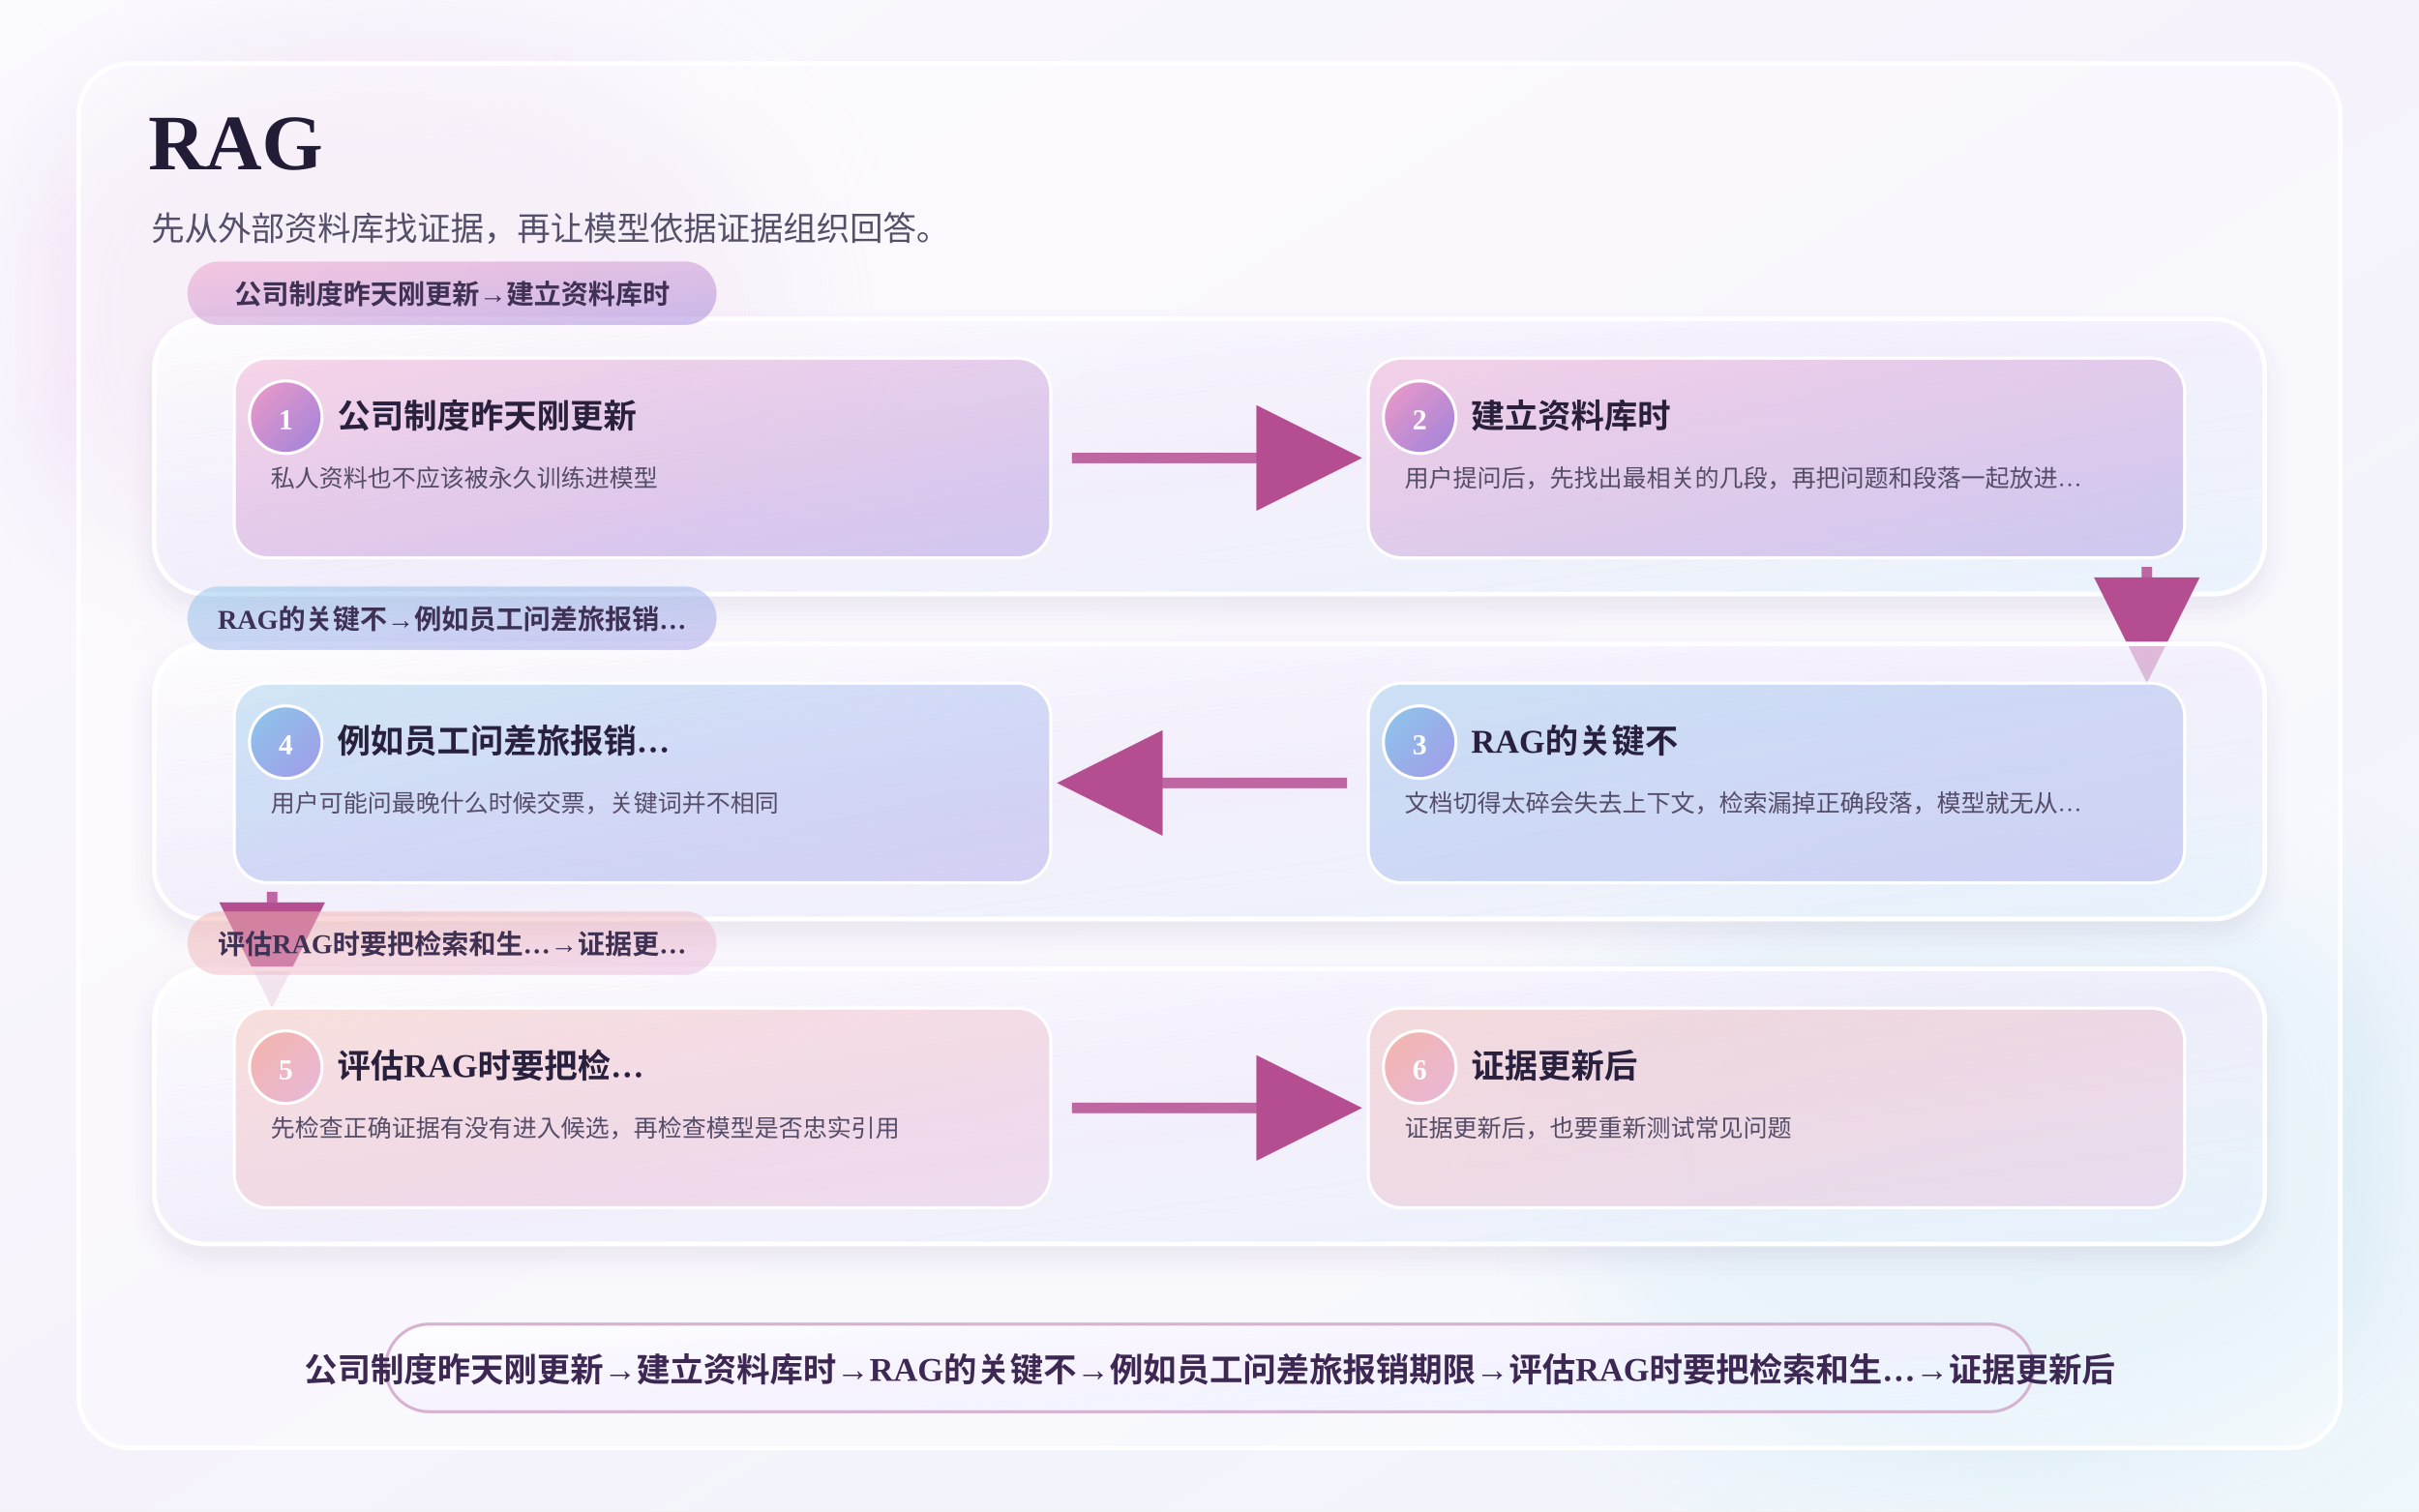
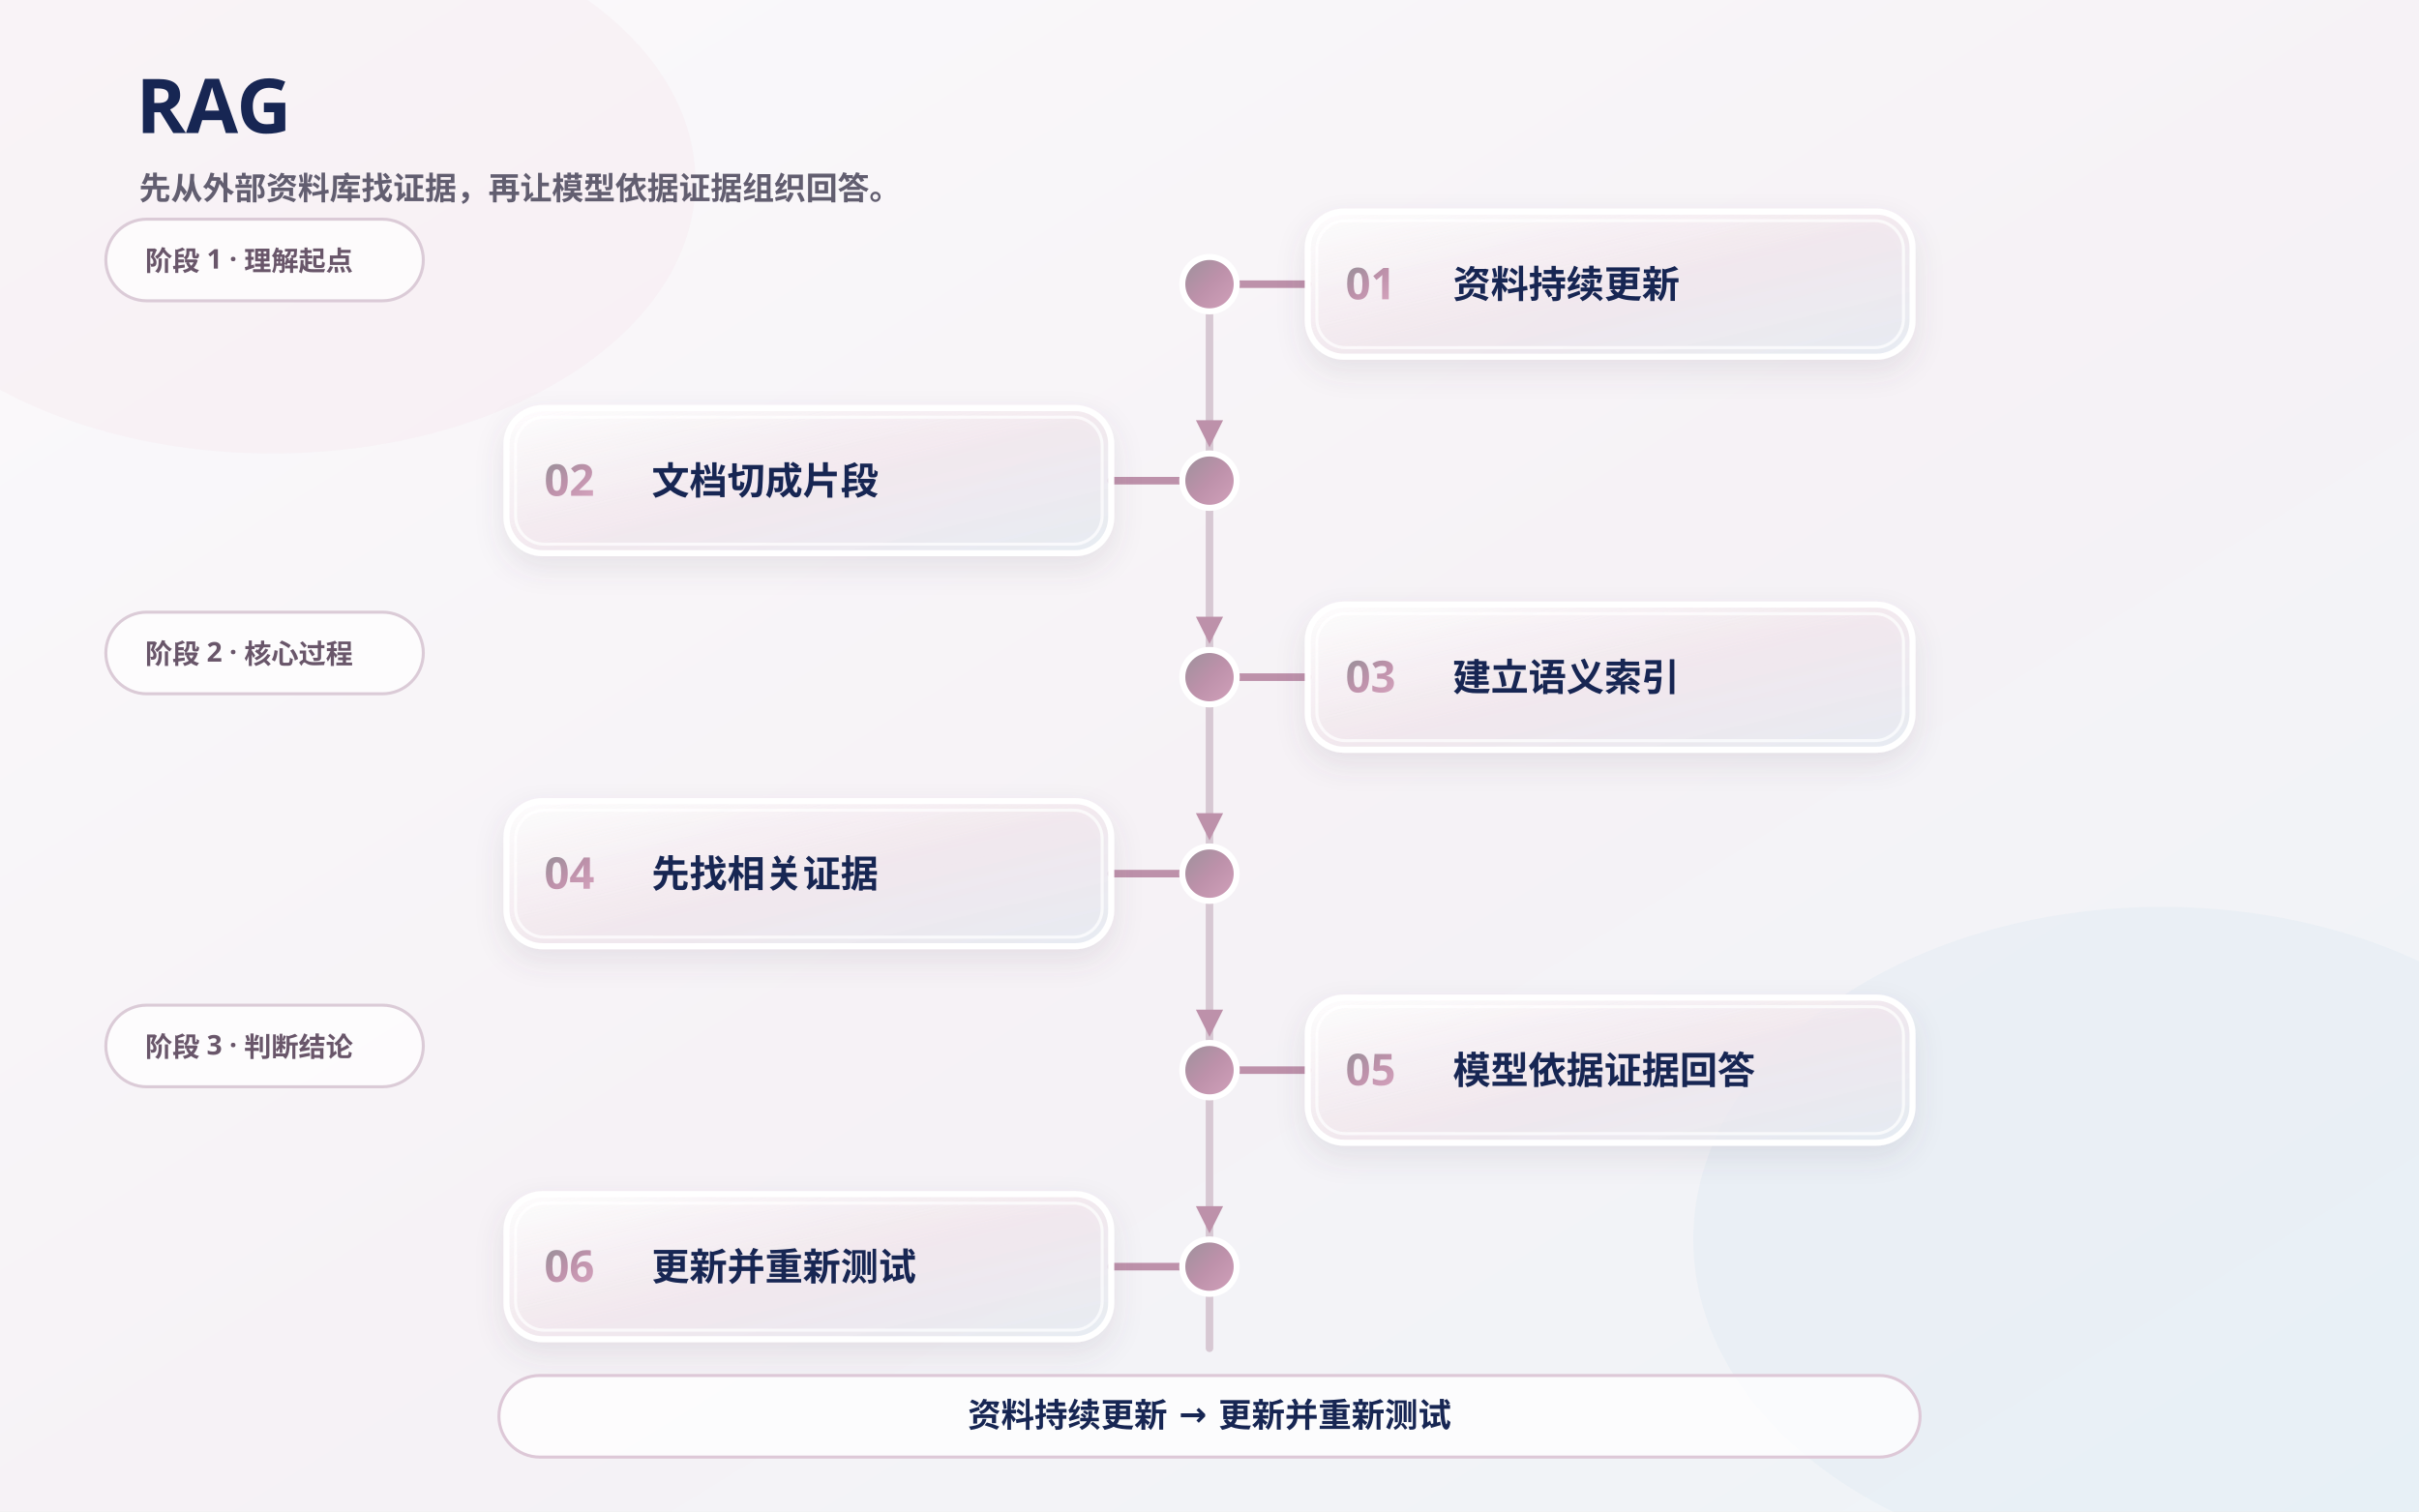
<svg xmlns="http://www.w3.org/2000/svg" width="1600" height="1000" viewBox="0 0 1600 1000">
  <defs>
-     <linearGradient id="bg" x1="0" y1="0" x2="1" y2="1">
-       <stop offset="0" stop-color="#fbfbff" />
-       <stop offset=".48" stop-color="#f6f2fb" />
-       <stop offset="1" stop-color="#eef7fb" />
+     <linearGradient id="bg3" x1="0" y1="0" x2="1" y2="1">
+       <stop stop-color="#fbfafc" />
+       <stop offset=".52" stop-color="#f6f2f6" />
+       <stop offset="1" stop-color="#eef4f8" />
    </linearGradient>
-     <linearGradient id="pink" x1="0" y1="0" x2="1" y2="1">
-       <stop stop-color="#ef9bc7" />
-       <stop offset="1" stop-color="#9d82db" />
+     <linearGradient id="glass3" x1="0" y1="0" x2="1" y2="1">
+       <stop stop-color="#ffffff" stop-opacity=".94" />
+       <stop offset=".52" stop-color="#f3e8ee" stop-opacity=".76" />
+       <stop offset="1" stop-color="#e5edf4" stop-opacity=".78" />
    </linearGradient>
-     <linearGradient id="blue" x1="0" y1="0" x2="1" y2="1">
-       <stop stop-color="#8cc7eb" />
-       <stop offset="1" stop-color="#a29ae8" />
+     <linearGradient id="accent3" x1="0" y1="0" x2="1" y2="1">
+       <stop stop-color="#9a919a" />
+       <stop offset=".5" stop-color="#bd91aa" />
+       <stop offset="1" stop-color="#d3a2bc" />
    </linearGradient>
-     <linearGradient id="peach" x1="0" y1="0" x2="1" y2="1">
-       <stop stop-color="#f3b4a8" />
-       <stop offset="1" stop-color="#e8b8dc" />
-     </linearGradient>
-     <linearGradient id="glass" x1="0" y1="0" x2="1" y2="1">
-       <stop stop-color="#ffffff" stop-opacity=".88" />
-       <stop offset=".5" stop-color="#f4efff" stop-opacity=".65" />
-       <stop offset="1" stop-color="#e9f6ff" stop-opacity=".74" />
-     </linearGradient>
-     <filter id="shadow" x="-20%" y="-20%" width="140%" height="150%">
-       <feDropShadow dx="0" dy="8" stdDeviation="7" flood-color="#6b568f" flood-opacity=".15" />
+     <filter id="shadow3" x="-20%" y="-30%" width="140%" height="170%">
+       <feDropShadow dx="0" dy="8" stdDeviation="9" flood-color="#62586d" flood-opacity=".14" />
    </filter>
-     <filter id="soft" x="-30%" y="-30%" width="160%" height="160%">
-       <feGaussianBlur stdDeviation="42" />
-     </filter>
-     <marker id="arrow" markerWidth="10" markerHeight="10" refX="8" refY="5" orient="auto">
-       <path d="M0,0 L10,5 L0,10 Z" fill="#b54e91" />
+     <marker id="down3" markerUnits="userSpaceOnUse" markerWidth="22" markerHeight="18" refX="16" refY="9" orient="auto">
+       <path d="M0 0L18 9L0 18Z" fill="#bd91aa" />
    </marker>
  </defs>
-   <rect width="1600" height="1000" fill="url(#bg)" />
-   <ellipse cx="250" cy="210" rx="270" ry="190" fill="#dda6da" opacity=".22" filter="url(#soft)" />
-   <ellipse cx="1320" cy="760" rx="300" ry="210" fill="#8fcce5" opacity=".22" filter="url(#soft)" />
-   <rect x="52" y="42" width="1496" height="916" rx="34" fill="#ffffff" fill-opacity=".38" stroke="#ffffff" stroke-width="3" />
-   <text x="98" y="112" text-anchor="start" font-size="52" font-weight="800" fill="#221c36">
-     <tspan x="98" dy="0">RAG</tspan>
-   </text>
-   <text x="100" y="159" text-anchor="start" font-size="22" font-weight="520" fill="#555069">
-     <tspan x="100" dy="0">先从外部资料库找证据，再让模型依据证据组织回答。</tspan>
-   </text>
-   <rect x="102" y="211" width="1396" height="182" rx="34" fill="url(#glass)" stroke="#ffffff" stroke-width="3" filter="url(#shadow)" />
-   <rect x="124" y="173" width="350" height="42" rx="21" fill="url(#pink)" fill-opacity=".5" />
-   <text x="299" y="201" text-anchor="middle" font-size="18" font-weight="760" fill="#3e3154">
-     <tspan x="299" dy="0">公司制度昨天刚更新→建立资料库时</tspan>
-   </text>
-   <rect x="155" y="237" width="540" height="132" rx="22" fill="url(#pink)" fill-opacity=".38" stroke="#ffffff" stroke-width="2" />
-   <circle cx="189" cy="276" r="24" fill="url(#pink)" stroke="#ffffff" stroke-width="2" />
-   <text x="189" y="284" text-anchor="middle" font-size="19" font-weight="820" fill="#ffffff">
-     <tspan x="189" dy="0">1</tspan>
-   </text>
-   <text x="223" y="283" text-anchor="start" font-size="22" font-weight="800" fill="#28203d">
-     <tspan x="223" dy="0">公司制度昨天刚更新</tspan>
-   </text>
-   <text x="179" y="322" text-anchor="start" font-size="16" font-weight="520" fill="#554d68">
-     <tspan x="179" dy="0">私人资料也不应该被永久训练进模型</tspan>
-   </text>
-   <path d="M 709 303 L 887 303" stroke="#b54e91" stroke-width="7" stroke-opacity=".84" marker-end="url(#arrow)" />
-   <rect x="905" y="237" width="540" height="132" rx="22" fill="url(#pink)" fill-opacity=".38" stroke="#ffffff" stroke-width="2" />
-   <circle cx="939" cy="276" r="24" fill="url(#pink)" stroke="#ffffff" stroke-width="2" />
-   <text x="939" y="284" text-anchor="middle" font-size="19" font-weight="820" fill="#ffffff">
-     <tspan x="939" dy="0">2</tspan>
-   </text>
-   <text x="973" y="283" text-anchor="start" font-size="22" font-weight="800" fill="#28203d">
-     <tspan x="973" dy="0">建立资料库时</tspan>
-   </text>
-   <text x="929" y="322" text-anchor="start" font-size="16" font-weight="520" fill="#554d68">
-     <tspan x="929" dy="0">用户提问后，先找出最相关的几段，再把问题和段落一起放进…</tspan>
-   </text>
-   <path d="M 1420 375 C 1420 430,1420 370,1420 438" fill="none" stroke="#b54e91" stroke-width="7" stroke-opacity=".84" marker-end="url(#arrow)" />
-   <rect x="102" y="426" width="1396" height="182" rx="34" fill="url(#glass)" stroke="#ffffff" stroke-width="3" filter="url(#shadow)" />
-   <rect x="124" y="388" width="350" height="42" rx="21" fill="url(#blue)" fill-opacity=".5" />
-   <text x="299" y="416" text-anchor="middle" font-size="18" font-weight="760" fill="#3e3154">
-     <tspan x="299" dy="0">RAG的关键不→例如员工问差旅报销…</tspan>
-   </text>
-   <rect x="905" y="452" width="540" height="132" rx="22" fill="url(#blue)" fill-opacity=".38" stroke="#ffffff" stroke-width="2" />
-   <circle cx="939" cy="491" r="24" fill="url(#blue)" stroke="#ffffff" stroke-width="2" />
-   <text x="939" y="499" text-anchor="middle" font-size="19" font-weight="820" fill="#ffffff">
-     <tspan x="939" dy="0">3</tspan>
-   </text>
-   <text x="973" y="498" text-anchor="start" font-size="22" font-weight="800" fill="#28203d">
-     <tspan x="973" dy="0">RAG的关键不</tspan>
-   </text>
-   <text x="929" y="537" text-anchor="start" font-size="16" font-weight="520" fill="#554d68">
-     <tspan x="929" dy="0">文档切得太碎会失去上下文，检索漏掉正确段落，模型就无从…</tspan>
-   </text>
-   <path d="M 891 518 L 713 518" stroke="#b54e91" stroke-width="7" stroke-opacity=".84" marker-end="url(#arrow)" />
-   <rect x="155" y="452" width="540" height="132" rx="22" fill="url(#blue)" fill-opacity=".38" stroke="#ffffff" stroke-width="2" />
-   <circle cx="189" cy="491" r="24" fill="url(#blue)" stroke="#ffffff" stroke-width="2" />
-   <text x="189" y="499" text-anchor="middle" font-size="19" font-weight="820" fill="#ffffff">
-     <tspan x="189" dy="0">4</tspan>
-   </text>
-   <text x="223" y="498" text-anchor="start" font-size="22" font-weight="800" fill="#28203d">
-     <tspan x="223" dy="0">例如员工问差旅报销…</tspan>
-   </text>
-   <text x="179" y="537" text-anchor="start" font-size="16" font-weight="520" fill="#554d68">
-     <tspan x="179" dy="0">用户可能问最晚什么时候交票，关键词并不相同</tspan>
-   </text>
-   <path d="M 180 590 C 180 645,180 585,180 653" fill="none" stroke="#b54e91" stroke-width="7" stroke-opacity=".84" marker-end="url(#arrow)" />
-   <rect x="102" y="641" width="1396" height="182" rx="34" fill="url(#glass)" stroke="#ffffff" stroke-width="3" filter="url(#shadow)" />
-   <rect x="124" y="603" width="350" height="42" rx="21" fill="url(#peach)" fill-opacity=".5" />
-   <text x="299" y="631" text-anchor="middle" font-size="18" font-weight="760" fill="#3e3154">
-     <tspan x="299" dy="0">评估RAG时要把检索和生…→证据更…</tspan>
-   </text>
-   <rect x="155" y="667" width="540" height="132" rx="22" fill="url(#peach)" fill-opacity=".38" stroke="#ffffff" stroke-width="2" />
-   <circle cx="189" cy="706" r="24" fill="url(#peach)" stroke="#ffffff" stroke-width="2" />
-   <text x="189" y="714" text-anchor="middle" font-size="19" font-weight="820" fill="#ffffff">
-     <tspan x="189" dy="0">5</tspan>
-   </text>
-   <text x="223" y="713" text-anchor="start" font-size="22" font-weight="800" fill="#28203d">
-     <tspan x="223" dy="0">评估RAG时要把检…</tspan>
-   </text>
-   <text x="179" y="752" text-anchor="start" font-size="16" font-weight="520" fill="#554d68">
-     <tspan x="179" dy="0">先检查正确证据有没有进入候选，再检查模型是否忠实引用</tspan>
-   </text>
-   <path d="M 709 733 L 887 733" stroke="#b54e91" stroke-width="7" stroke-opacity=".84" marker-end="url(#arrow)" />
-   <rect x="905" y="667" width="540" height="132" rx="22" fill="url(#peach)" fill-opacity=".38" stroke="#ffffff" stroke-width="2" />
-   <circle cx="939" cy="706" r="24" fill="url(#peach)" stroke="#ffffff" stroke-width="2" />
-   <text x="939" y="714" text-anchor="middle" font-size="19" font-weight="820" fill="#ffffff">
-     <tspan x="939" dy="0">6</tspan>
-   </text>
-   <text x="973" y="713" text-anchor="start" font-size="22" font-weight="800" fill="#28203d">
-     <tspan x="973" dy="0">证据更新后</tspan>
-   </text>
-   <text x="929" y="752" text-anchor="start" font-size="16" font-weight="520" fill="#554d68">
-     <tspan x="929" dy="0">证据更新后，也要重新测试常见问题</tspan>
-   </text>
-   <rect x="255" y="876" width="1090" height="58" rx="29" fill="url(#glass)" stroke="#d4b2d0" stroke-width="2" />
-   <text x="800" y="914" text-anchor="middle" font-size="22" font-weight="780" fill="#3d2854">
-     <tspan x="800" dy="0">公司制度昨天刚更新→建立资料库时→RAG的关键不→例如员工问差旅报销期限→评估RAG时要把检索和生…→证据更新后</tspan>
-   </text>
+   <rect width="1600" height="1000" fill="url(#bg3)" />
+   <ellipse cx="180" cy="120" rx="280" ry="180" fill="#eab7cc" opacity=".10" />
+   <ellipse cx="1430" cy="820" rx="310" ry="220" fill="#a9cfe2" opacity=".11" />
+   <text x="90" y="88" font-family="Noto Sans SC, Microsoft YaHei, sans-serif" font-size="50" font-weight="900" fill="#172653">RAG</text>
+   <text x="92" y="132" font-family="Noto Sans SC, Microsoft YaHei, sans-serif" font-size="21" font-weight="560" fill="#625e70">先从外部资料库找证据，再让模型依据证据组织回答。</text>
+   <path d="M800 184 V892" stroke="#d7c8d3" stroke-width="5" stroke-linecap="round" />
+   <rect x="70" y="145.0" width="210" height="54" rx="27" fill="#fff" fill-opacity=".7" stroke="#dbcbd7" stroke-width="2" />
+   <text x="96" y="179.0" font-family="Noto Sans SC, Microsoft YaHei, sans-serif" font-size="18" font-weight="850" fill="#69566a">阶段 1 · 理解起点</text>
+   <path d="M817 188.0 H865" stroke="#bd91aa" stroke-width="5" stroke-linecap="round" />
+   <circle cx="800" cy="188.0" r="18" fill="url(#accent3)" stroke="#fff" stroke-width="4" />
+   <g filter="url(#shadow3)">
+     <rect x="865" y="140.0" width="400" height="96" rx="24" fill="url(#glass3)" stroke="#fff" stroke-width="4" />
+     <rect x="871" y="146.0" width="388" height="84" rx="19" fill="none" stroke="#fff" stroke-opacity=".72" stroke-width="2" />
+   </g>
+   <text x="890" y="198.0" font-family="Noto Sans SC, Microsoft YaHei, sans-serif" font-size="29" font-weight="900" fill="url(#accent3)">01</text>
+   <text x="961" y="197.0" font-family="Noto Sans SC, Microsoft YaHei, sans-serif" font-size="25" font-weight="850" fill="#172653">资料持续更新</text>
+   <path d="M800 210.0 V294.0" stroke="url(#accent3)" stroke-width="7" stroke-linecap="round" marker-end="url(#down3)" />
+   <path d="M783 318.0 H735" stroke="#bd91aa" stroke-width="5" stroke-linecap="round" />
+   <circle cx="800" cy="318.0" r="18" fill="url(#accent3)" stroke="#fff" stroke-width="4" />
+   <g filter="url(#shadow3)">
+     <rect x="335" y="270.0" width="400" height="96" rx="24" fill="url(#glass3)" stroke="#fff" stroke-width="4" />
+     <rect x="341" y="276.0" width="388" height="84" rx="19" fill="none" stroke="#fff" stroke-opacity=".72" stroke-width="2" />
+   </g>
+   <text x="360" y="328.0" font-family="Noto Sans SC, Microsoft YaHei, sans-serif" font-size="29" font-weight="900" fill="url(#accent3)">02</text>
+   <text x="431" y="327.0" font-family="Noto Sans SC, Microsoft YaHei, sans-serif" font-size="25" font-weight="850" fill="#172653">文档切成片段</text>
+   <path d="M800 340.0 V424.0" stroke="url(#accent3)" stroke-width="7" stroke-linecap="round" marker-end="url(#down3)" />
+   <rect x="70" y="405.0" width="210" height="54" rx="27" fill="#fff" fill-opacity=".7" stroke="#dbcbd7" stroke-width="2" />
+   <text x="96" y="439.0" font-family="Noto Sans SC, Microsoft YaHei, sans-serif" font-size="18" font-weight="850" fill="#69566a">阶段 2 · 核心过程</text>
+   <path d="M817 448.0 H865" stroke="#bd91aa" stroke-width="5" stroke-linecap="round" />
+   <circle cx="800" cy="448.0" r="18" fill="url(#accent3)" stroke="#fff" stroke-width="4" />
+   <g filter="url(#shadow3)">
+     <rect x="865" y="400.0" width="400" height="96" rx="24" fill="url(#glass3)" stroke="#fff" stroke-width="4" />
+     <rect x="871" y="406.0" width="388" height="84" rx="19" fill="none" stroke="#fff" stroke-opacity=".72" stroke-width="2" />
+   </g>
+   <text x="890" y="458.0" font-family="Noto Sans SC, Microsoft YaHei, sans-serif" font-size="29" font-weight="900" fill="url(#accent3)">03</text>
+   <text x="961" y="457.0" font-family="Noto Sans SC, Microsoft YaHei, sans-serif" font-size="25" font-weight="850" fill="#172653">建立语义索引</text>
+   <path d="M800 470.0 V554.0" stroke="url(#accent3)" stroke-width="7" stroke-linecap="round" marker-end="url(#down3)" />
+   <path d="M783 578.0 H735" stroke="#bd91aa" stroke-width="5" stroke-linecap="round" />
+   <circle cx="800" cy="578.0" r="18" fill="url(#accent3)" stroke="#fff" stroke-width="4" />
+   <g filter="url(#shadow3)">
+     <rect x="335" y="530.0" width="400" height="96" rx="24" fill="url(#glass3)" stroke="#fff" stroke-width="4" />
+     <rect x="341" y="536.0" width="388" height="84" rx="19" fill="none" stroke="#fff" stroke-opacity=".72" stroke-width="2" />
+   </g>
+   <text x="360" y="588.0" font-family="Noto Sans SC, Microsoft YaHei, sans-serif" font-size="29" font-weight="900" fill="url(#accent3)">04</text>
+   <text x="431" y="587.0" font-family="Noto Sans SC, Microsoft YaHei, sans-serif" font-size="25" font-weight="850" fill="#172653">先找相关证据</text>
+   <path d="M800 600.0 V684.0" stroke="url(#accent3)" stroke-width="7" stroke-linecap="round" marker-end="url(#down3)" />
+   <rect x="70" y="665.0" width="210" height="54" rx="27" fill="#fff" fill-opacity=".7" stroke="#dbcbd7" stroke-width="2" />
+   <text x="96" y="699.0" font-family="Noto Sans SC, Microsoft YaHei, sans-serif" font-size="18" font-weight="850" fill="#69566a">阶段 3 · 判断结论</text>
+   <path d="M817 708.0 H865" stroke="#bd91aa" stroke-width="5" stroke-linecap="round" />
+   <circle cx="800" cy="708.0" r="18" fill="url(#accent3)" stroke="#fff" stroke-width="4" />
+   <g filter="url(#shadow3)">
+     <rect x="865" y="660.0" width="400" height="96" rx="24" fill="url(#glass3)" stroke="#fff" stroke-width="4" />
+     <rect x="871" y="666.0" width="388" height="84" rx="19" fill="none" stroke="#fff" stroke-opacity=".72" stroke-width="2" />
+   </g>
+   <text x="890" y="718.0" font-family="Noto Sans SC, Microsoft YaHei, sans-serif" font-size="29" font-weight="900" fill="url(#accent3)">05</text>
+   <text x="961" y="717.0" font-family="Noto Sans SC, Microsoft YaHei, sans-serif" font-size="25" font-weight="850" fill="#172653">模型依据证据回答</text>
+   <path d="M800 730.0 V814.0" stroke="url(#accent3)" stroke-width="7" stroke-linecap="round" marker-end="url(#down3)" />
+   <path d="M783 838.0 H735" stroke="#bd91aa" stroke-width="5" stroke-linecap="round" />
+   <circle cx="800" cy="838.0" r="18" fill="url(#accent3)" stroke="#fff" stroke-width="4" />
+   <g filter="url(#shadow3)">
+     <rect x="335" y="790.0" width="400" height="96" rx="24" fill="url(#glass3)" stroke="#fff" stroke-width="4" />
+     <rect x="341" y="796.0" width="388" height="84" rx="19" fill="none" stroke="#fff" stroke-opacity=".72" stroke-width="2" />
+   </g>
+   <text x="360" y="848.0" font-family="Noto Sans SC, Microsoft YaHei, sans-serif" font-size="29" font-weight="900" fill="url(#accent3)">06</text>
+   <text x="431" y="847.0" font-family="Noto Sans SC, Microsoft YaHei, sans-serif" font-size="25" font-weight="850" fill="#172653">更新并重新测试</text>
+   <rect x="330" y="910" width="940" height="54" rx="27" fill="#fff" fill-opacity=".76" stroke="#ddc8d7" stroke-width="2" />
+   <text x="800" y="944" text-anchor="middle" font-family="Noto Sans SC, Microsoft YaHei, sans-serif" font-size="22" font-weight="820" fill="#172653">资料持续更新  →  更新并重新测试</text>
</svg>
